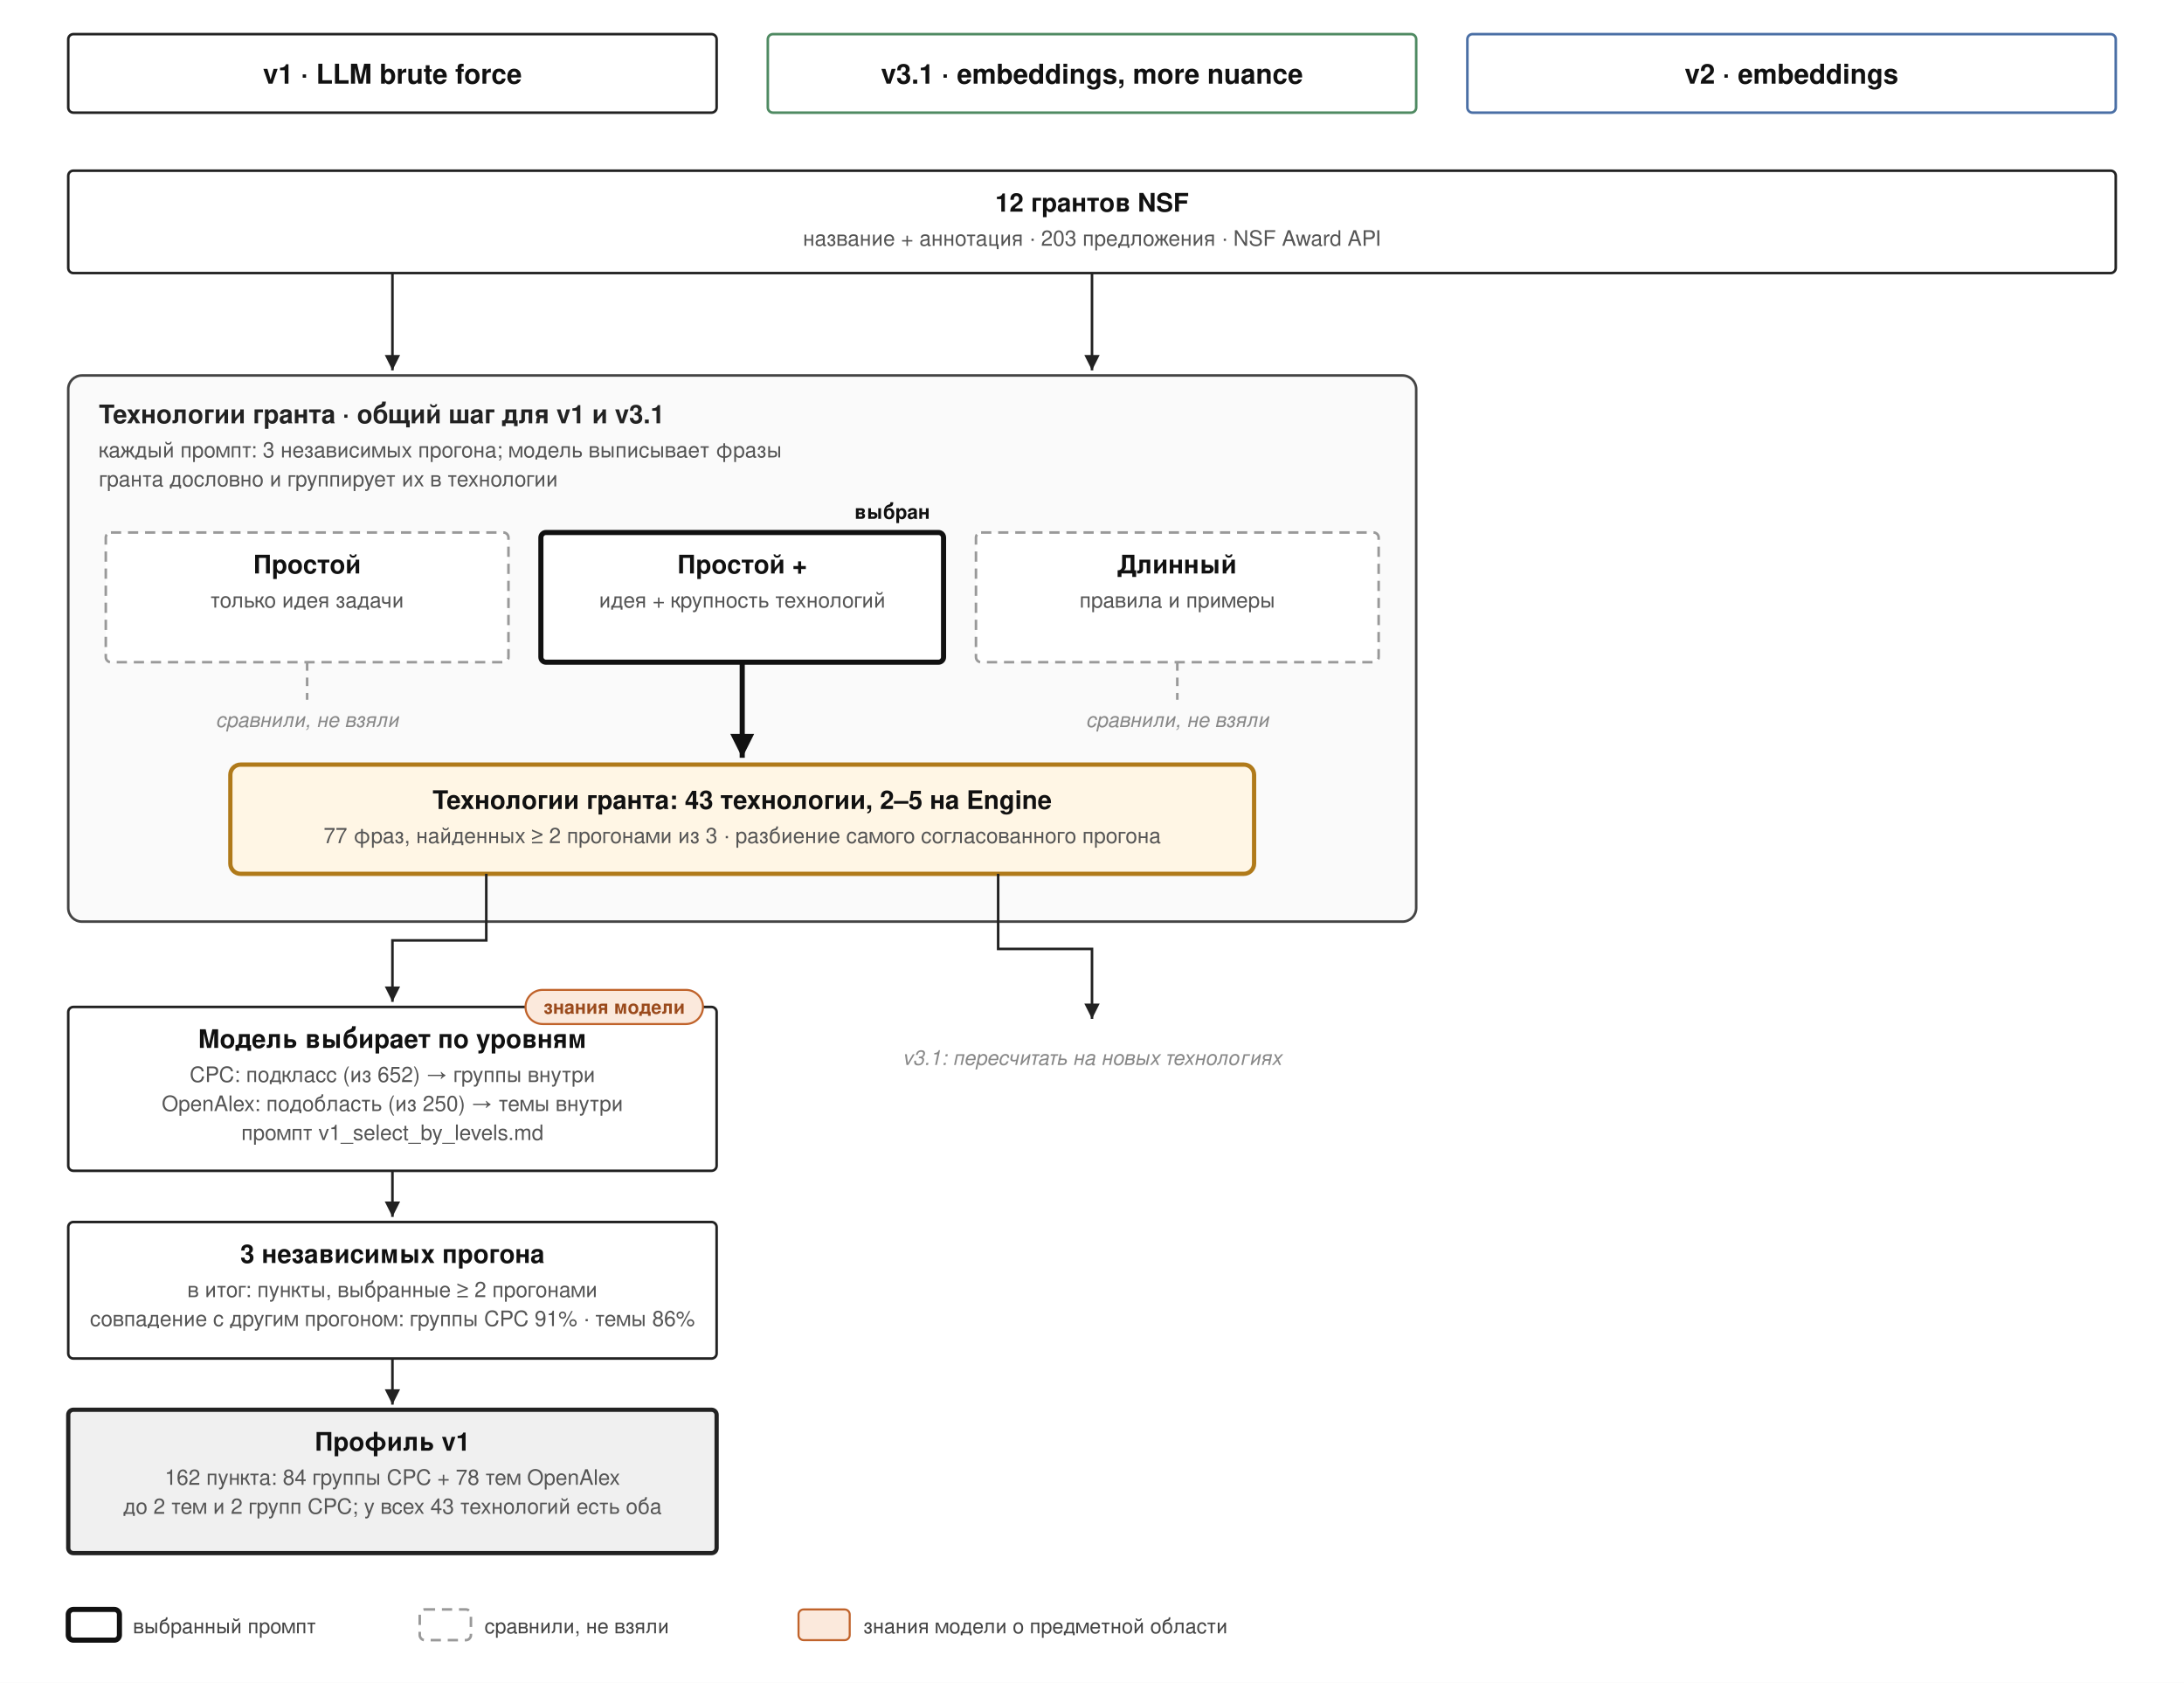
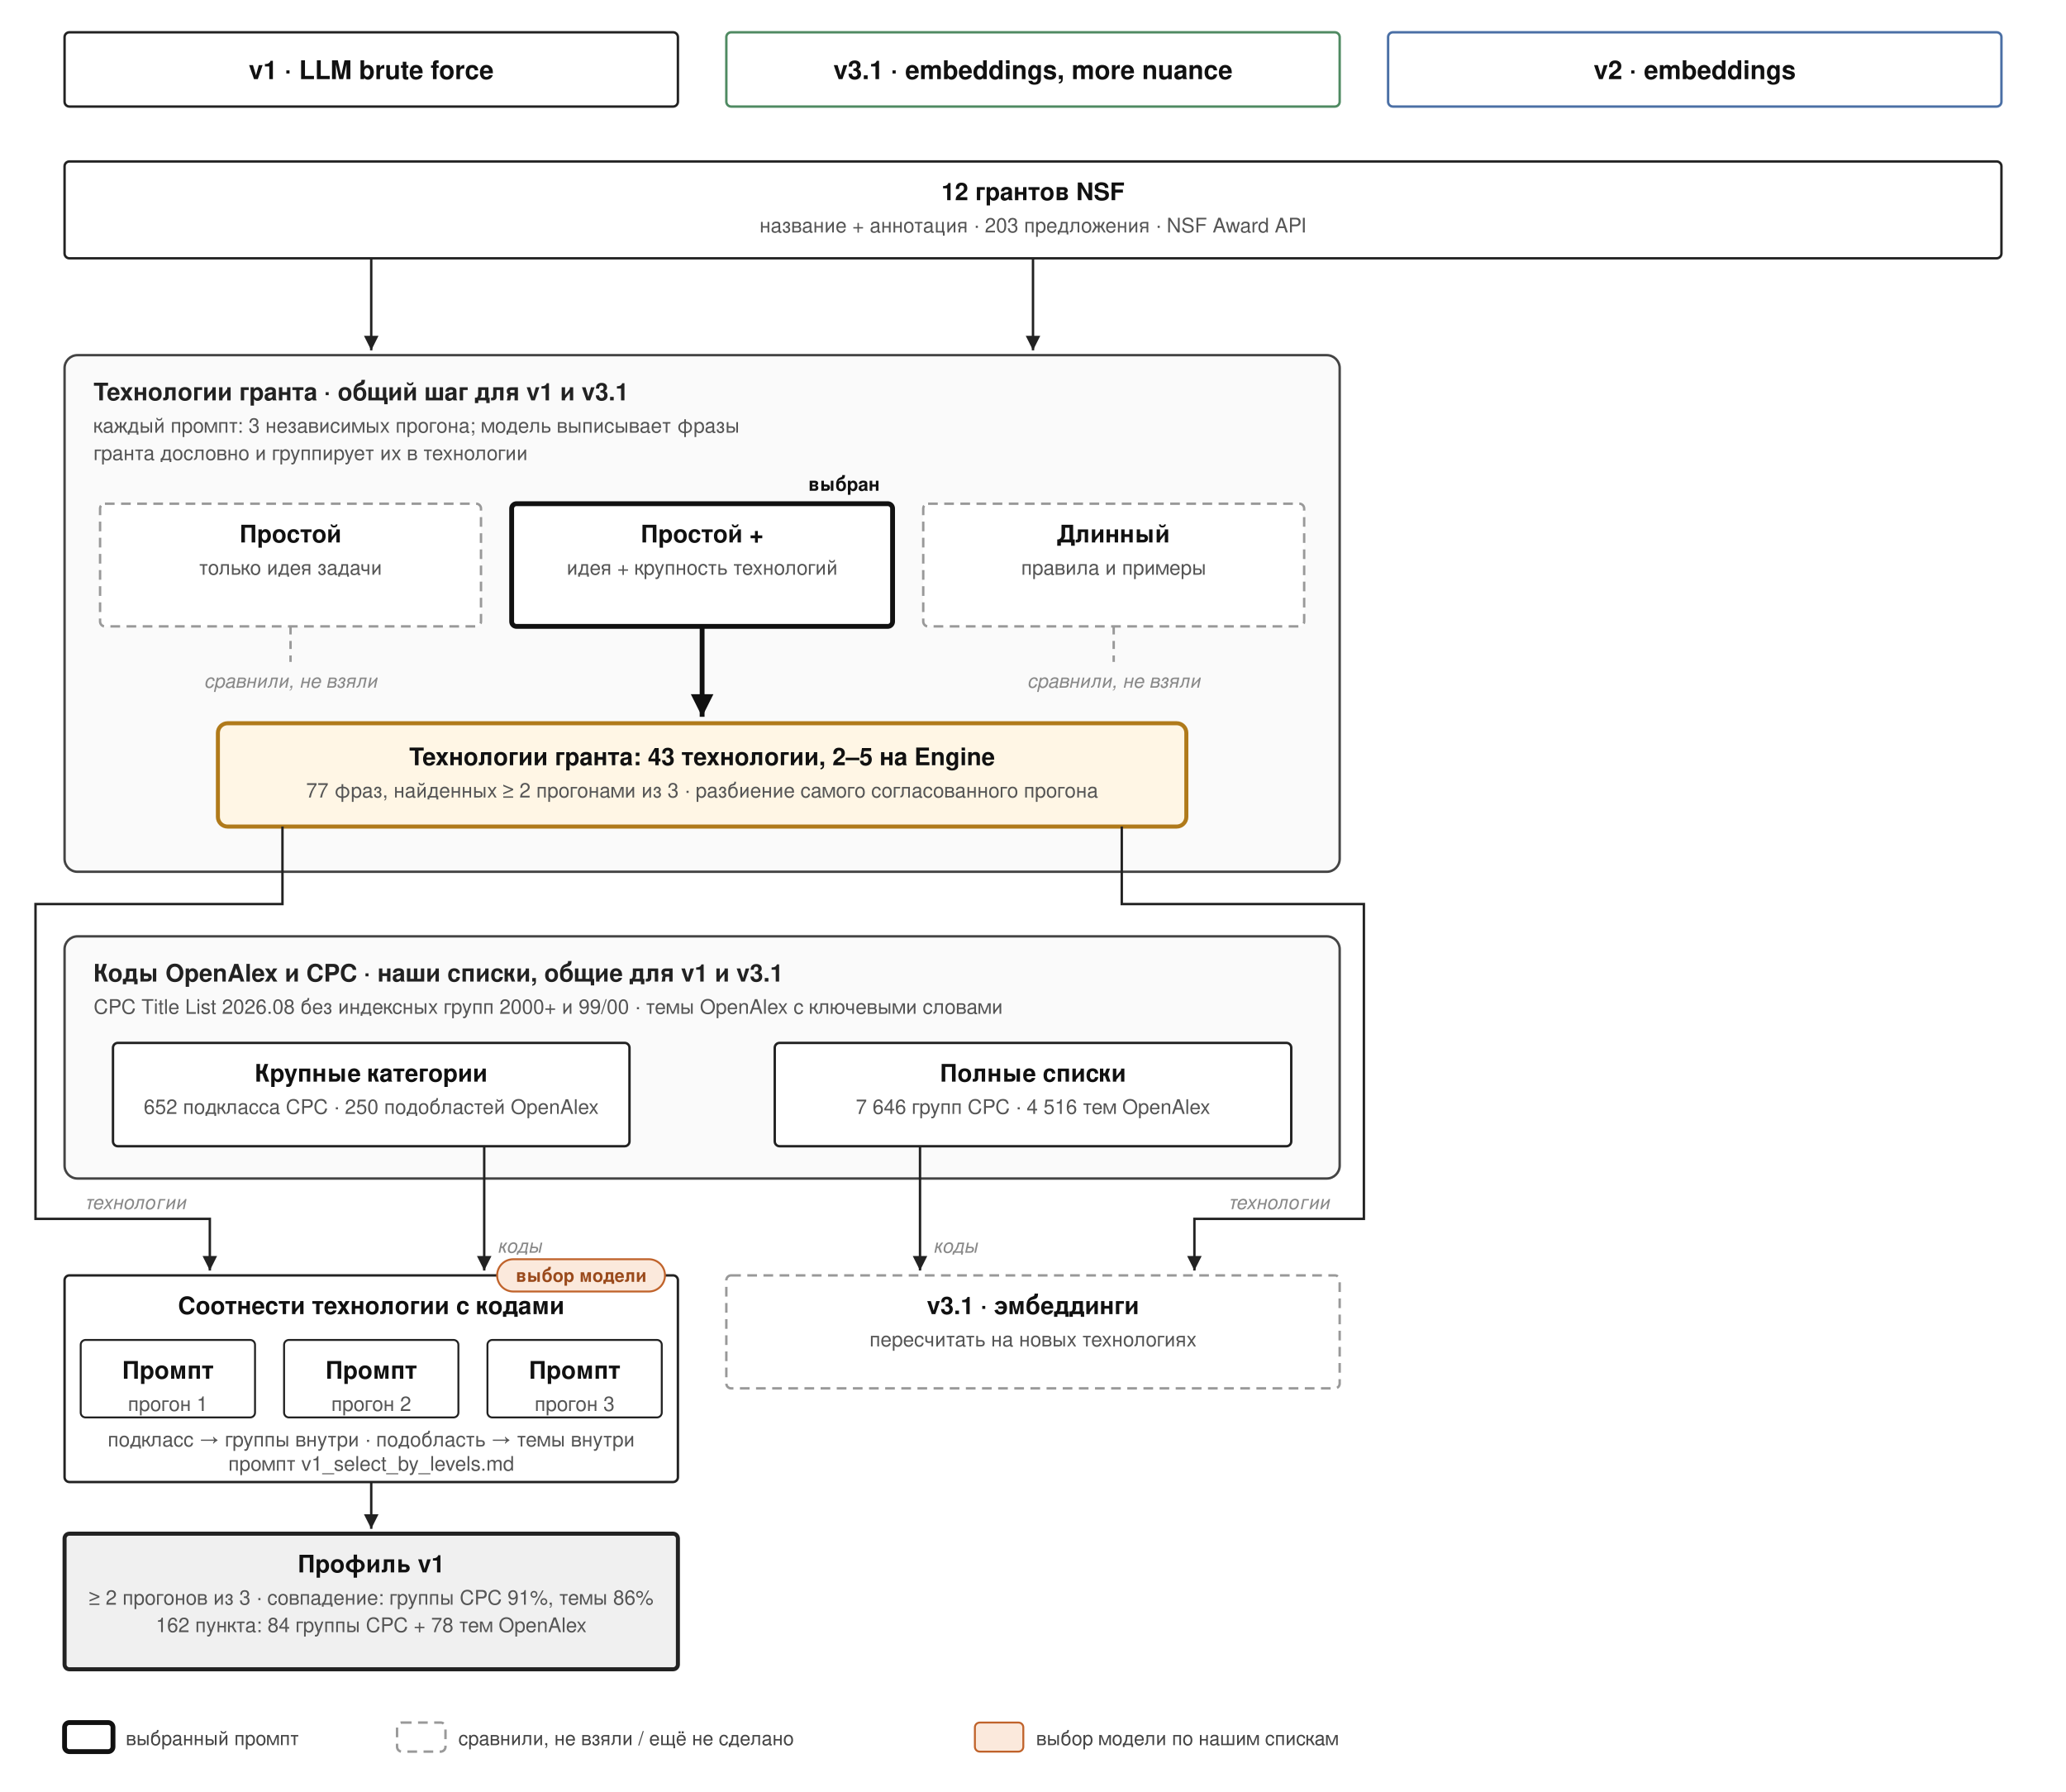
- <svg xmlns="http://www.w3.org/2000/svg" viewBox="0 0 1280 986" width="1280" height="986">
+ <svg xmlns="http://www.w3.org/2000/svg" viewBox="0 0 1280 1110" width="1280" height="1110">
  <defs>
    <marker id="a" viewBox="0 0 10 10" refX="10" refY="5" markerWidth="9" markerHeight="9" markerUnits="userSpaceOnUse" orient="auto">
      <path d="M0,0 L10,5 L0,10 z" fill="#222" />
    </marker>
    <marker id="A" viewBox="0 0 10 10" refX="10" refY="5" markerWidth="14" markerHeight="14" markerUnits="userSpaceOnUse" orient="auto">
      <path d="M0,0 L10,5 L0,10 z" fill="#111" />
    </marker>
    <style>
text { font-family: Helvetica, Arial, "DejaVu Sans", sans-serif; }
.box { fill: #fff; stroke: #222; stroke-width: 1.5; }
.v2 { fill: #e3ecf9; stroke: #4a6fa5; stroke-width: 1.5; }
.head { fill: #fff; stroke: #222; stroke-width: 1.5; }
.h2 { stroke: #4a6fa5; } .h3 { stroke: #4f8a62; }
.common { fill: #fafafa; stroke: #444; stroke-width: 1.5; }
.pr { fill: #fff; stroke: #999; stroke-width: 1.5; stroke-dasharray: 6 4; }
.chosen { fill: #fff; stroke: #111; stroke-width: 3; }
.tech { fill: #fff6e5; stroke: #b07a1a; stroke-width: 2.5; }
.out1 { fill: #f0f0f0; stroke: #222; stroke-width: 2.5; }
+ .q { fill: #fff; stroke: #222; stroke-width: 1.2; }
.stop { fill: #fdecea; stroke: #b3261e; stroke-width: 2; }
.km { fill: #fbe9dc; stroke: #c0632b; stroke-width: 1.2; }
.kmt { font-size: 11px; font-weight: 700; fill: #9a4a1c; text-anchor: middle; }
.th { font-size: 16px; font-weight: 700; fill: #111; text-anchor: middle; }
.t { font-size: 15px; font-weight: 700; fill: #111; text-anchor: middle; }
.stopt { font-size: 15px; font-weight: 700; fill: #b3261e; text-anchor: middle; }
.s { font-size: 12.5px; fill: #555; text-anchor: middle; }
.bt { font-size: 15px; font-weight: 700; fill: #222; }
.bs { font-size: 12.5px; fill: #555; }
.note { font-size: 12px; font-style: italic; fill: #888; text-anchor: middle; }
.tag { font-size: 11.5px; font-weight: 700; fill: #111; text-anchor: end; }
.lg { font-size: 12px; fill: #444; }
.ln { fill: none; stroke: #222; stroke-width: 1.5; }
.LN { fill: none; stroke: #111; stroke-width: 3; }
.dl { fill: none; stroke: #999; stroke-width: 1.5; stroke-dasharray: 5 4; }
</style>
  </defs>
  <rect width="100%" height="100%" fill="#fff" />
  <rect class="head h1" x="40" y="20" width="380" height="46" rx="3" />
  <text class="th" x="230.0" y="49">v1 · LLM brute force</text>
  <rect class="head h3" x="450" y="20" width="380" height="46" rx="3" />
  <text class="th" x="640.0" y="49">v3.1 · embeddings, more nuance</text>
  <rect class="head h2" x="860" y="20" width="380" height="46" rx="3" />
  <text class="th" x="1050.0" y="49">v2 · embeddings</text>
  <rect class="box" x="40" y="100" width="1200" height="60" rx="3" />
  <text class="t" x="640.0" y="124">12 грантов NSF</text>
  <text class="s" x="640.0" y="144">название + аннотация · 203 предложения · NSF Award API</text>
  <path class="ln" d="M230.0,160 V217" marker-end="url(#a)" />
  <path class="ln" d="M640.0,160 V217" marker-end="url(#a)" />
  <rect class="common" x="40" y="220" width="790" height="320" rx="8" />
  <text class="bt" x="58" y="248">Технологии гранта · общий шаг для v1 и v3.1</text>
  <text class="bs" x="58" y="268">каждый промпт: 3 независимых прогона; модель выписывает фразы</text>
  <text class="bs" x="58" y="285">гранта дословно и группирует их в технологии</text>
  <rect class="pr" x="62.0" y="312" width="236" height="76" rx="3" />
  <text class="t" x="180.0" y="336">Простой</text>
  <text class="s" x="180.0" y="356">только идея задачи</text>
  <rect class="chosen" x="317.0" y="312" width="236" height="76" rx="3" />
  <text class="t" x="435.0" y="336">Простой +</text>
  <text class="s" x="435.0" y="356">идея + крупность технологий</text>
  <rect class="pr" x="572.0" y="312" width="236" height="76" rx="3" />
  <text class="t" x="690.0" y="336">Длинный</text>
  <text class="s" x="690.0" y="356">правила и примеры</text>
  <text class="tag" x="545.0" y="304">выбран</text>
  <path class="LN" d="M435.0,388 V444" marker-end="url(#A)" />
  <path class="dl" d="M180.0,388 V410" />
  <text class="note" x="180.0" y="426">сравнили, не взяли</text>
  <path class="dl" d="M690.0,388 V410" />
  <text class="note" x="690.0" y="426">сравнили, не взяли</text>
  <rect class="tech" x="135.0" y="448" width="600" height="64" rx="6" />
  <text class="t" x="435.0" y="474">Технологии гранта: 43 технологии, 2–5 на Engine</text>
  <text class="s" x="435.0" y="494">77 фраз, найденных ≥ 2 прогонами из 3 · разбиение самого согласованного прогона</text>
-   <path class="ln" d="M285.0,512 V551.0 H230.0 V587" marker-end="url(#a)" />
-   <path class="ln" d="M585.0,512 V556.0 H640.0 V597" marker-end="url(#a)" />
-   <rect class="box" x="40" y="590" width="380" height="96" rx="3" />
-   <text class="t" x="230.0" y="614">Модель выбирает по уровням</text>
-   <text class="s" x="230.0" y="634">CPC: подкласс (из 652) → группы внутри</text>
-   <text class="s" x="230.0" y="651">OpenAlex: подобласть (из 250) → темы внутри</text>
-   <text class="s" x="230.0" y="668">промпт v1_select_by_levels.md</text>
-   <rect class="km" x="308" y="580" width="104" height="20" rx="10" />
-   <text class="kmt" x="360" y="594">знания модели</text>
-   <path class="ln" d="M230.0,686 V713" marker-end="url(#a)" />
-   <rect class="box" x="40" y="716" width="380" height="80" rx="3" />
-   <text class="t" x="230.0" y="740">3 независимых прогона</text>
-   <text class="s" x="230.0" y="760">в итог: пункты, выбранные ≥ 2 прогонами</text>
-   <text class="s" x="230.0" y="777">совпадение с другим прогоном: группы CPC 91% · темы 86%</text>
-   <path class="ln" d="M230.0,796 V823" marker-end="url(#a)" />
-   <rect class="out1" x="40" y="826" width="380" height="84" rx="3" />
-   <text class="t" x="230.0" y="850">Профиль v1</text>
-   <text class="s" x="230.0" y="870">162 пункта: 84 группы CPC + 78 тем OpenAlex</text>
-   <text class="s" x="230.0" y="887">до 2 тем и 2 групп CPC; у всех 43 технологий есть оба</text>
-   <text class="note" x="640.0" y="624">v3.1: пересчитать на новых технологиях</text>
-   <rect class="chosen" x="40" y="943" width="30" height="18" rx="3" />
-   <text class="lg" x="78" y="957">выбранный промпт</text>
-   <rect class="pr" x="246" y="943" width="30" height="18" rx="3" />
-   <text class="lg" x="284" y="957">сравнили, не взяли</text>
-   <rect class="km" x="468" y="943" width="30" height="18" rx="3" />
-   <text class="lg" x="506" y="957">знания модели о предметной области</text>
+   <rect class="common" x="40" y="580" width="790" height="150" rx="8" />
+   <text class="bt" x="58" y="608">Коды OpenAlex и CPC · наши списки, общие для v1 и v3.1</text>
+   <text class="bs" x="58" y="628">CPC Title List 2026.08 без индексных групп 2000+ и 99/00 · темы OpenAlex с ключевыми словами</text>
+   <rect class="box" x="70.0" y="646" width="320" height="64" rx="3" />
+   <text class="t" x="230.0" y="670">Крупные категории</text>
+   <text class="s" x="230.0" y="690">652 подкласса CPC · 250 подобластей OpenAlex</text>
+   <rect class="box" x="480.0" y="646" width="320" height="64" rx="3" />
+   <text class="t" x="640.0" y="670">Полные списки</text>
+   <text class="s" x="640.0" y="690">7 646 групп CPC · 4 516 тем OpenAlex</text>
+   <path class="ln" d="M175.0,512 V560 H22 V755 H130.0 V787" marker-end="url(#a)" />
+   <path class="ln" d="M695.0,512 V560 H845 V755 H740.0 V787" marker-end="url(#a)" />
+   <text class="note" x="84.0" y="749">технологии</text>
+   <text class="note" x="792.5" y="749">технологии</text>
+   <path class="ln" d="M300.0,710 V787" marker-end="url(#a)" />
+   <text class="note" x="322.0" y="776">коды</text>
+   <path class="ln" d="M570.0,710 V787" marker-end="url(#a)" />
+   <text class="note" x="592.0" y="776">коды</text>
+   <rect class="box" x="40" y="790" width="380" height="128" rx="3" />
+   <text class="t" x="230.0" y="814">Соотнести технологии с кодами</text>
+   <rect class="q" x="50.0" y="830" width="108" height="48" rx="3" />
+   <text class="t" x="104.0" y="854">Промпт</text>
+   <text class="s" x="104.0" y="874">прогон 1</text>
+   <rect class="q" x="176.0" y="830" width="108" height="48" rx="3" />
+   <text class="t" x="230.0" y="854">Промпт</text>
+   <text class="s" x="230.0" y="874">прогон 2</text>
+   <rect class="q" x="302.0" y="830" width="108" height="48" rx="3" />
+   <text class="t" x="356.0" y="854">Промпт</text>
+   <text class="s" x="356.0" y="874">прогон 3</text>
+   <text class="s" x="230.0" y="896">подкласс → группы внутри · подобласть → темы внутри</text>
+   <text class="s" x="230.0" y="911">промпт v1_select_by_levels.md</text>
+   <rect class="km" x="308" y="780" width="104" height="20" rx="10" />
+   <text class="kmt" x="360" y="794">выбор модели</text>
+   <path class="ln" d="M230.0,918 V947" marker-end="url(#a)" />
+   <rect class="out1" x="40" y="950" width="380" height="84" rx="3" />
+   <text class="t" x="230.0" y="974">Профиль v1</text>
+   <text class="s" x="230.0" y="994">≥ 2 прогонов из 3 · совпадение: группы CPC 91%, темы 86%</text>
+   <text class="s" x="230.0" y="1011">162 пункта: 84 группы CPC + 78 тем OpenAlex</text>
+   <rect class="pr" x="450" y="790" width="380" height="70" rx="3" />
+   <text class="t" x="640.0" y="814">v3.1 · эмбеддинги</text>
+   <text class="s" x="640.0" y="834">пересчитать на новых технологиях</text>
+   <rect class="chosen" x="40" y="1067" width="30" height="18" rx="3" />
+   <text class="lg" x="78" y="1081">выбранный промпт</text>
+   <rect class="pr" x="246" y="1067" width="30" height="18" rx="3" />
+   <text class="lg" x="284" y="1081">сравнили, не взяли / ещё не сделано</text>
+   <rect class="km" x="604" y="1067" width="30" height="18" rx="3" />
+   <text class="lg" x="642" y="1081">выбор модели по нашим спискам</text>
</svg>
